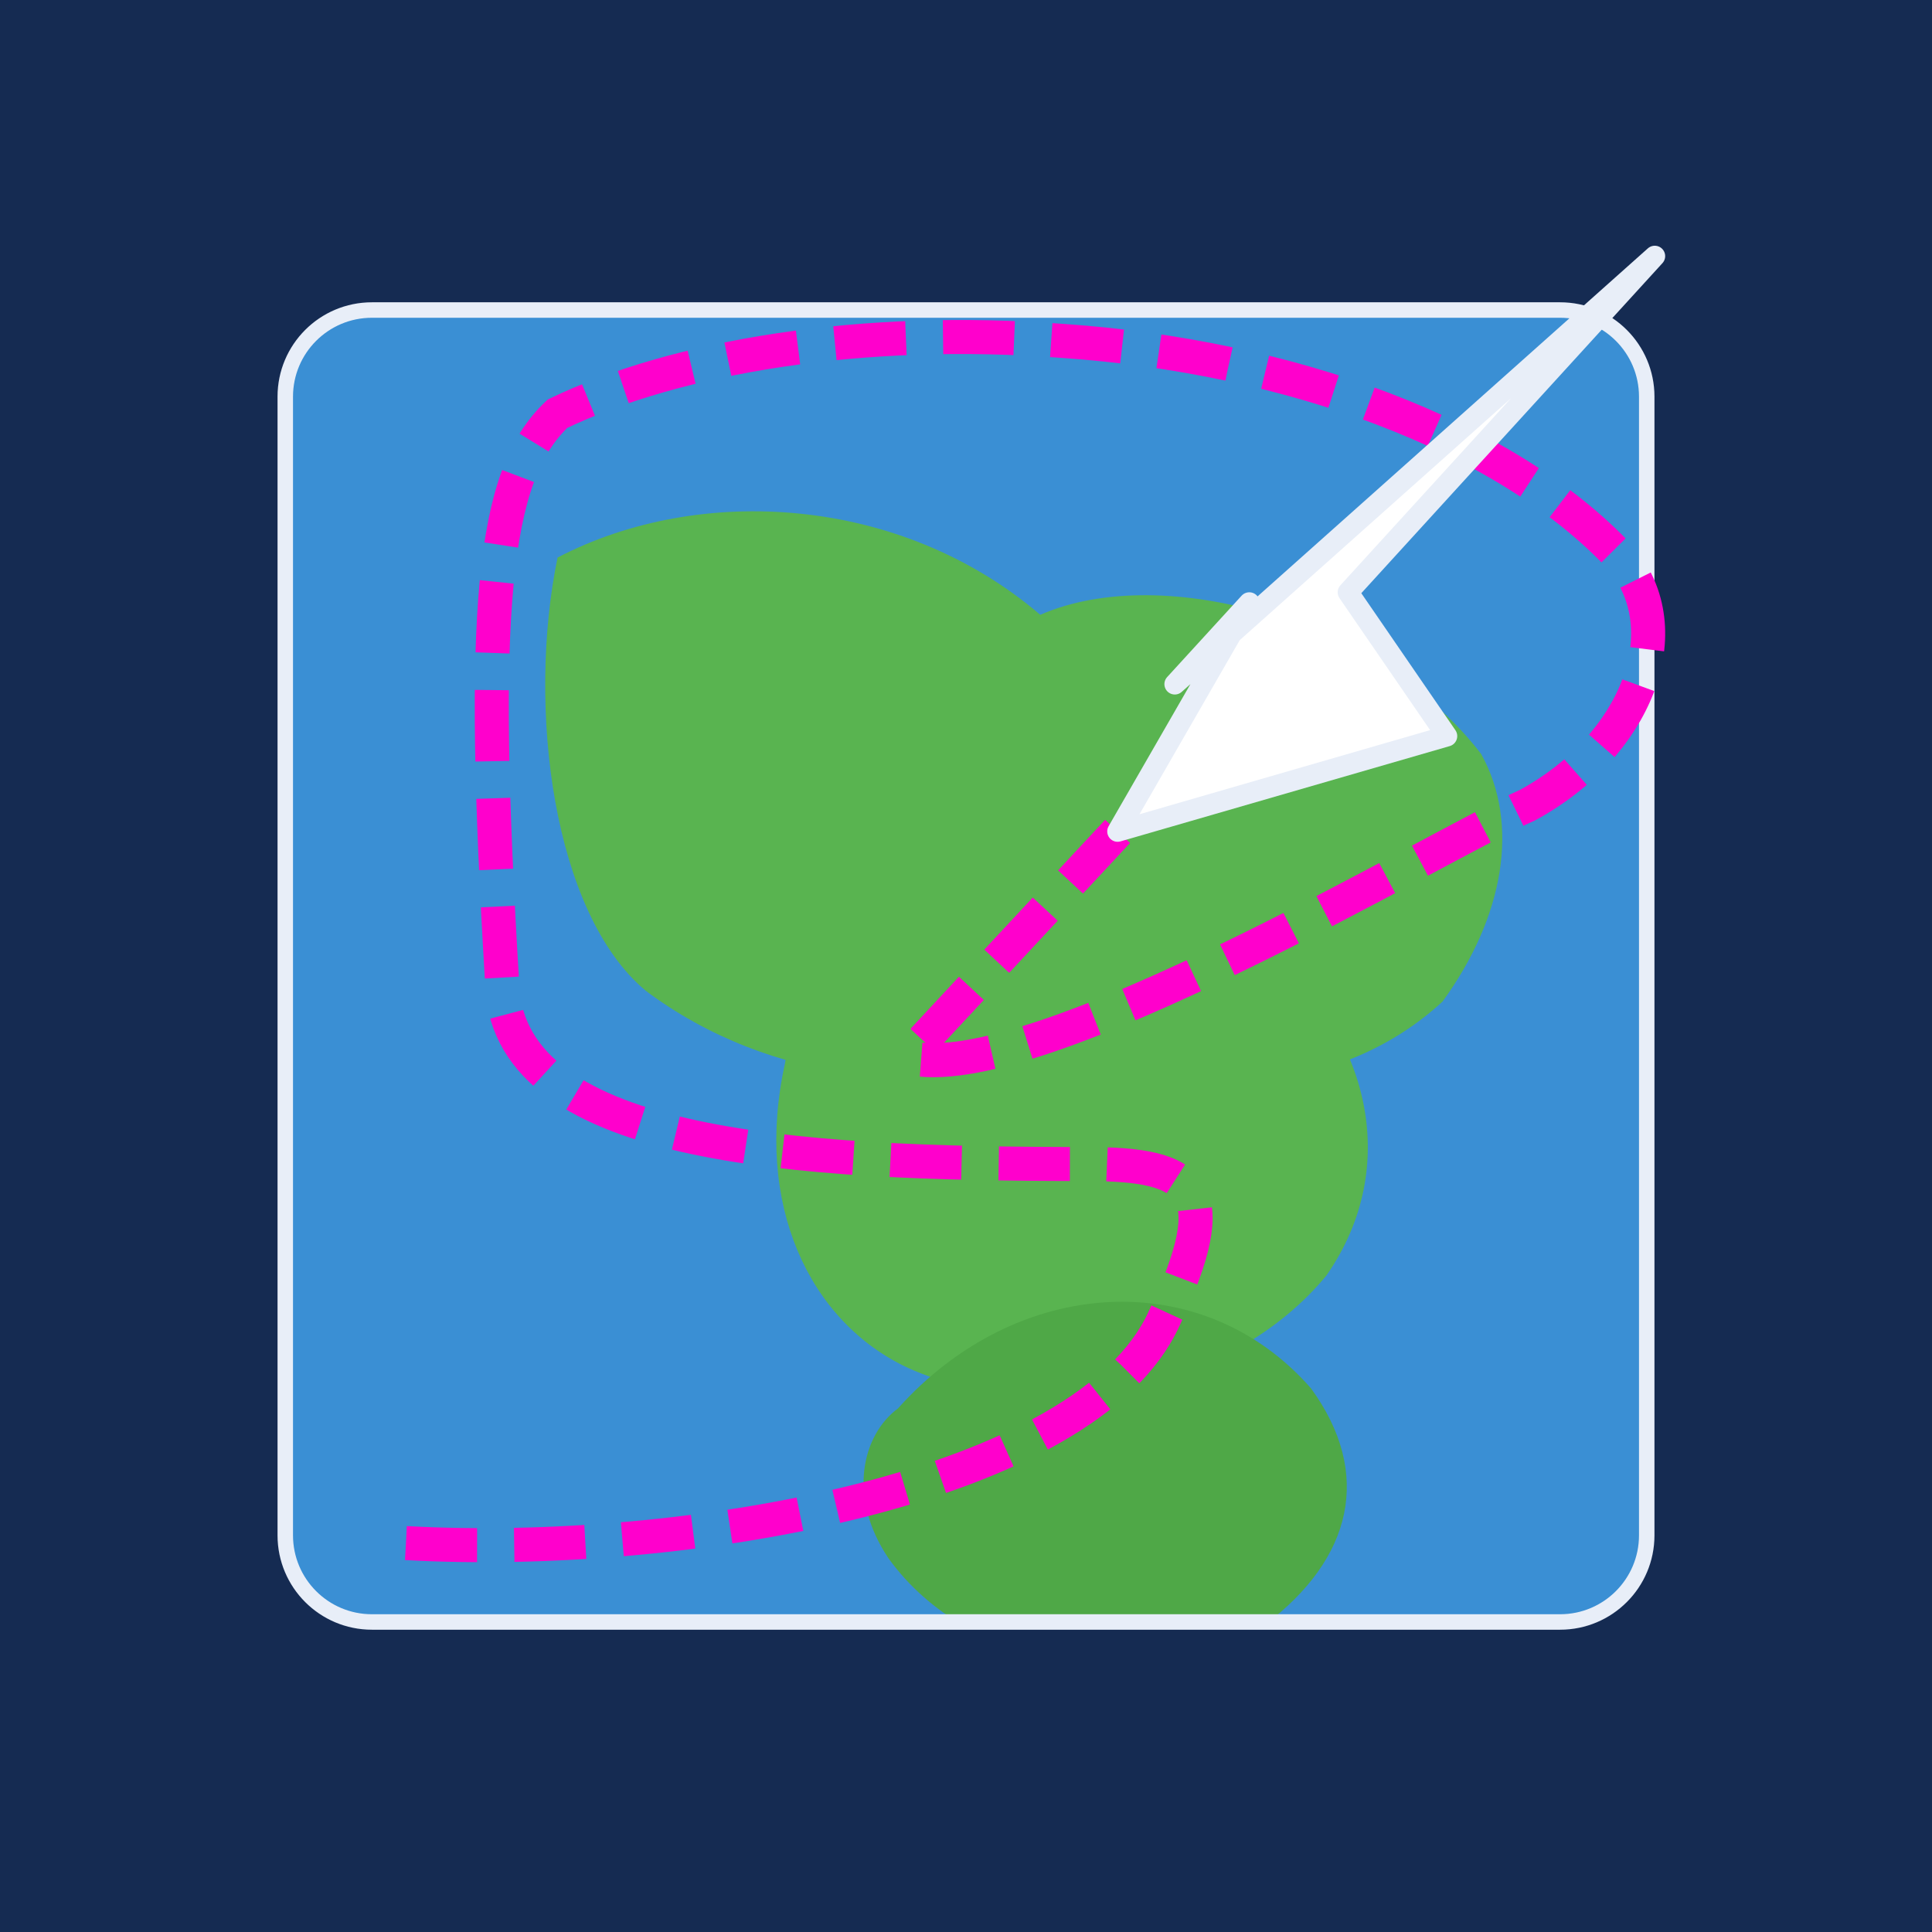
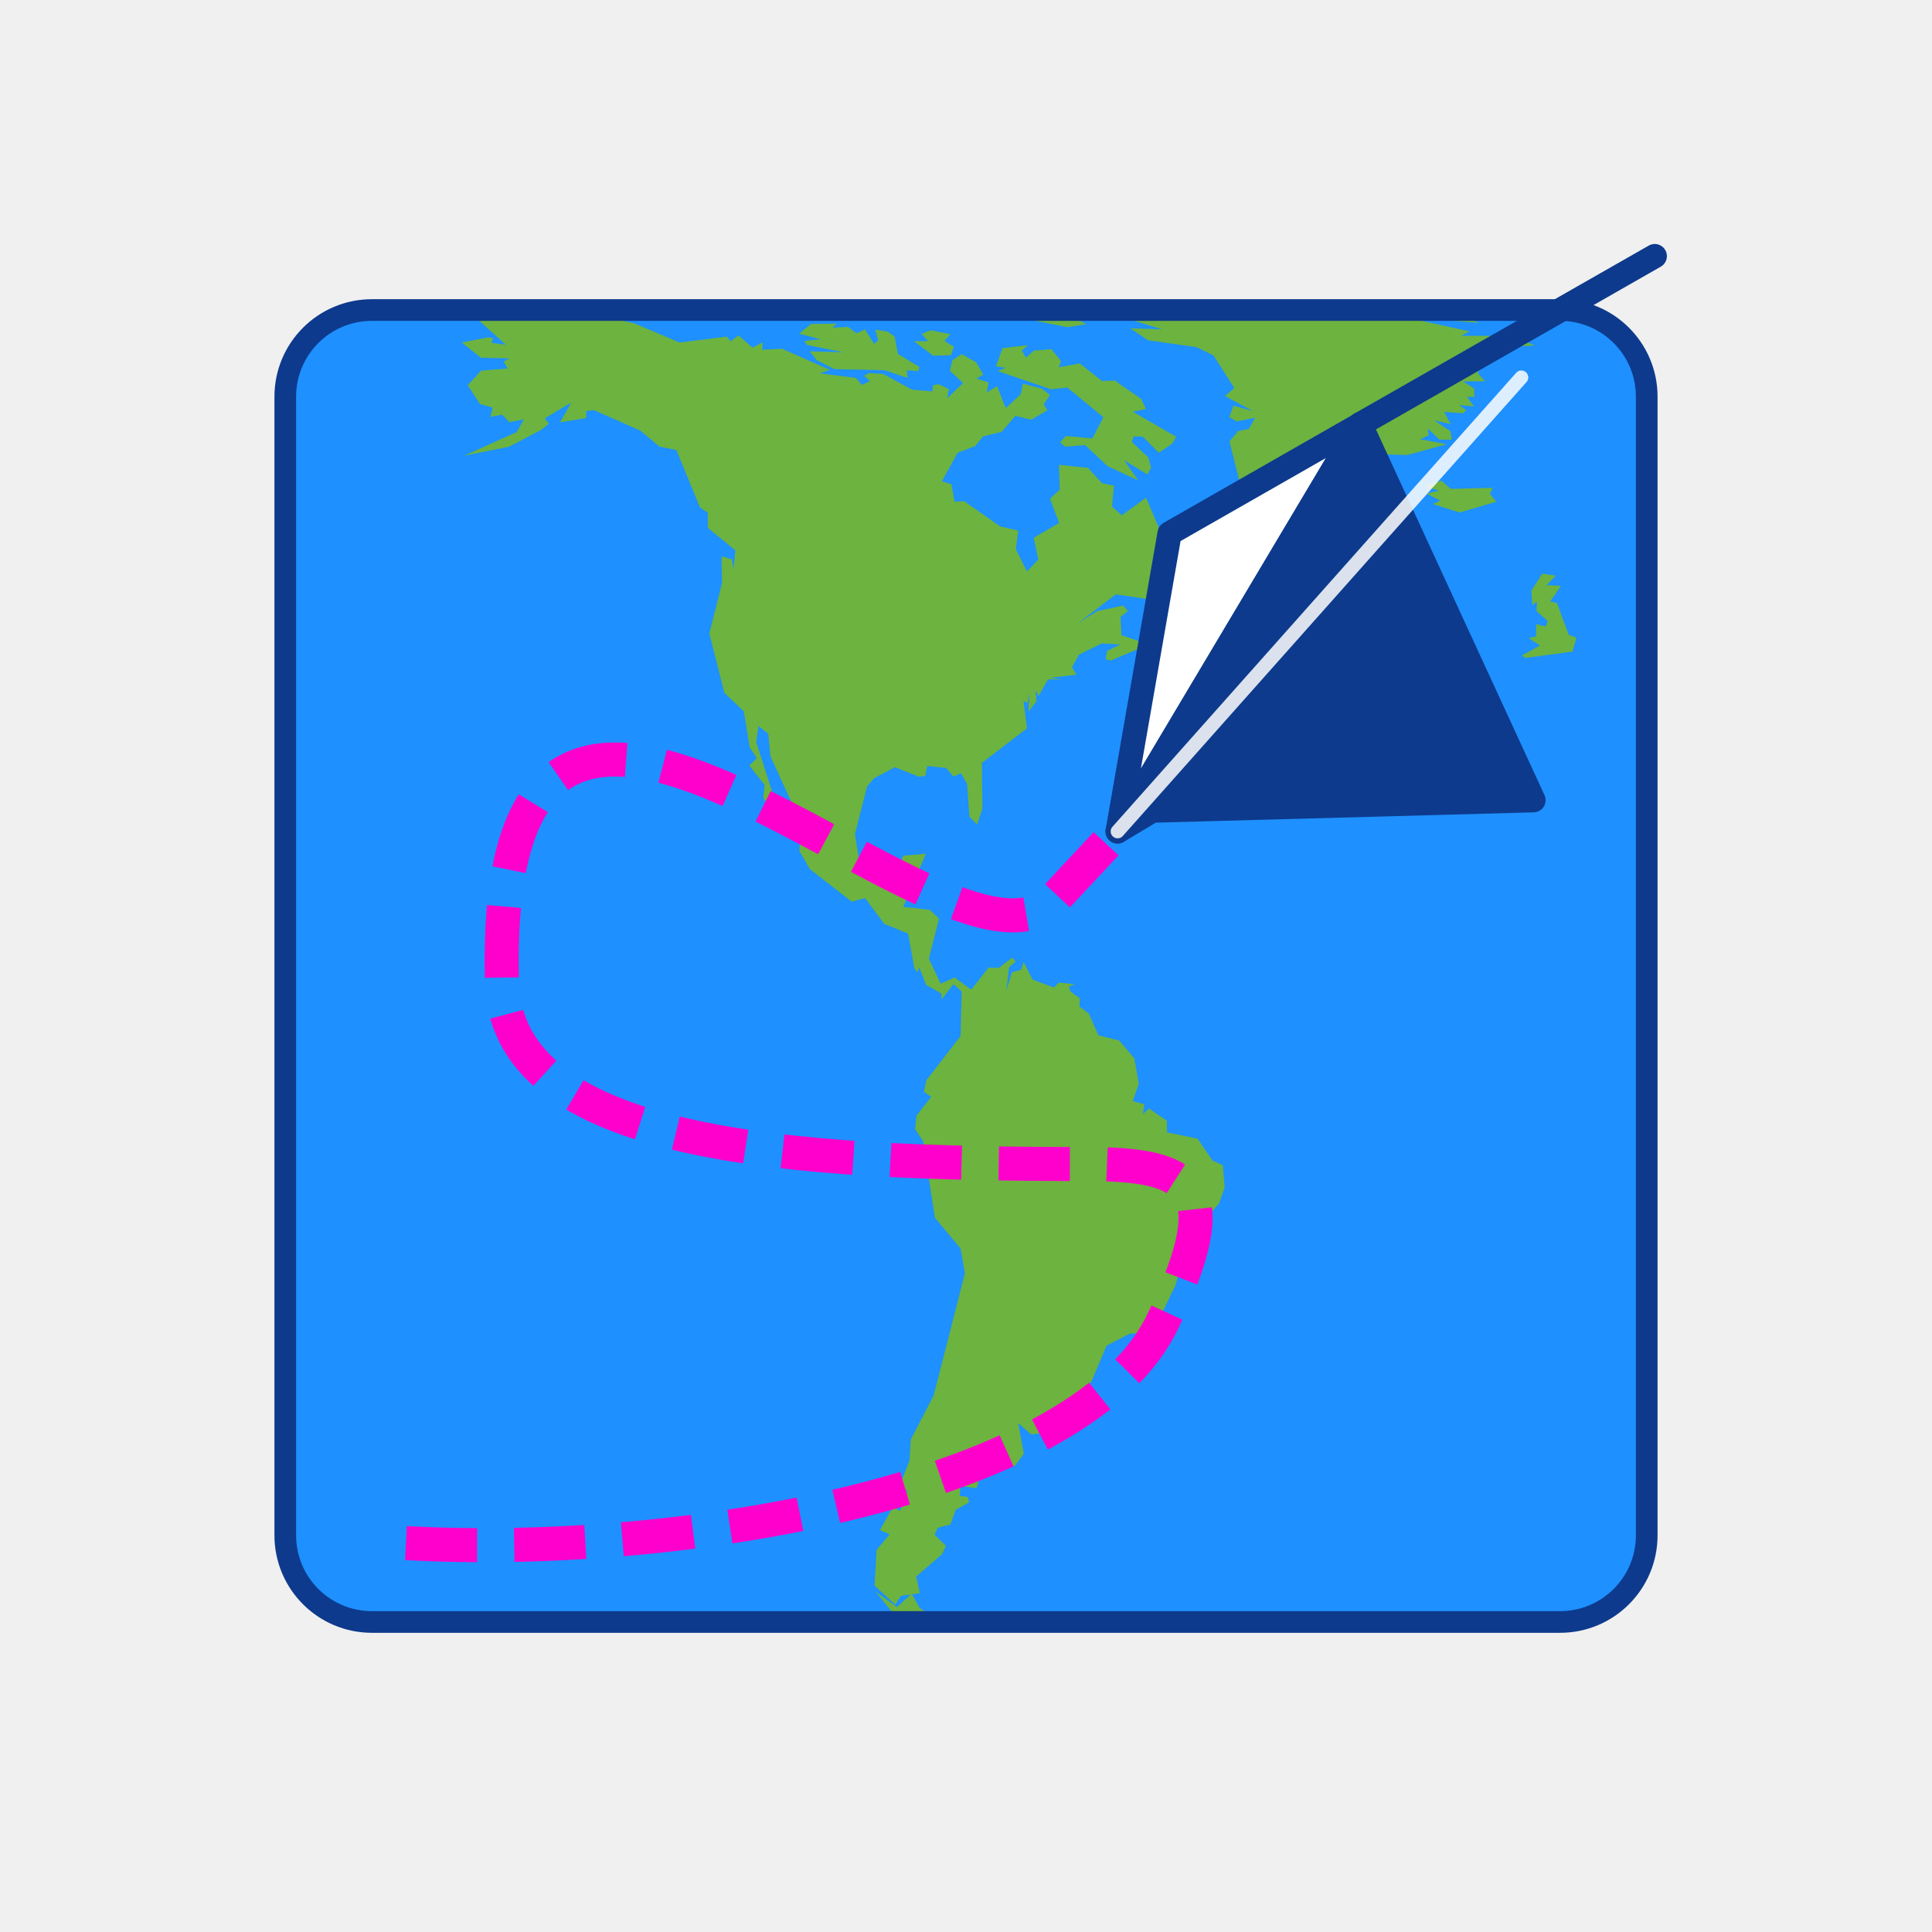
<svg xmlns="http://www.w3.org/2000/svg" viewBox="0 0 1024 1024" width="1024" height="1024" role="img" aria-label="flight_vis">
-   <rect width="1024" height="1024" fill="#152B52" />
+   <defs>
+     <clipPath id="mapClip">
+       <rect x="72" y="88" width="880" height="848" rx="56" ry="56" />
+     </clipPath>
+   </defs>
  <g transform="translate(512 512) scale(0.82) translate(-512 -512)">
-     <defs>
-       <clipPath id="mapClipMask">
-         <rect x="72" y="88" width="880" height="848" rx="56" ry="56" />
-       </clipPath>
-     </defs>
-     <g clip-path="url(#mapClipMask)">
-       <rect x="72" y="88" width="880" height="848" fill="#3A8FD4" />
-       <path fill="#59B450" d="M 248 248 C 340 200 470 208 560 285 C 640 250 780 290 845 375 C 870 420 860 480 820 535 C 755 595 655 602 575 562 C 495 600 385 588 305 528 C 245 478 228 345 248 248 Z" />
-       <path fill="#59B450" d="M 395 455 C 485 425 610 435 710 505 C 770 555 795 640 745 712 C 685 785 565 812 475 772 C 410 742 375 665 395 575 C 402 535 395 495 395 455 Z" />
-       <path fill="#4FA847" d="M 468 798 C 545 712 665 705 735 785 C 775 840 762 895 705 938 C 625 982 515 968 462 895 C 435 855 445 815 468 798 Z" />
+     <g clip-path="url(#mapClip)">
+       <rect x="72" y="88" width="880" height="848" fill="#1E90FF" />
+       <path fill="#6DB33F" d="M 526.6,134.8 L 525.4,141.3 L 532.1,137.2 L 537.7,151.4 L 547.3,142.5 L 548.8,135.6 L 561.1,138.9 L 566.3,142.9 L 562.2,149 L 564.6,152.8 L 554.2,158.9 L 543.9,156.4 L 535.1,166.7 L 523,169.7 L 518,175.9 L 506.6,180.3 L 496.4,198.7 L 502.6,200.7 L 504.6,211.9 L 510.9,211.6 L 534.1,227.9 L 545.8,230.6 L 544.2,242.5 L 551.4,257 L 558.7,249.3 L 555.8,235.2 L 572.2,225.6 L 566.3,210 L 572.6,204.1 L 572.1,188.1 L 590.8,190 L 599.9,199.9 L 607.6,201.5 L 606.4,215 L 612.7,220.7 L 628.4,209.3 L 638.3,232.6 L 635.8,236.3 L 653.2,250 L 658.4,259.5 L 657.5,266.6 L 636.4,275.8 L 608.8,271.8 L 584.5,290.3 L 596.8,282.6 L 613.5,279 L 616.7,282.6 L 611.9,286.3 L 612.5,298.2 L 624.9,302.4 L 630.6,295.9 L 632.4,303.2 L 605.5,314.6 L 602.3,313.7 L 603.2,308.3 L 611.6,304.2 L 599.7,303.5 L 585.1,310.7 L 580.5,318.8 L 583.4,323.7 L 566.4,325.7 L 574,326.9 L 565.1,326.7 L 558.9,337.5 L 556.8,333.6 L 557.6,340.8 L 552.4,347.7 L 552.9,335.3 L 551.7,342 L 549.2,340.7 L 551.4,358.4 L 522.3,380.7 L 522.6,410.2 L 519.2,420.6 L 514.2,415.5 L 512.7,394.4 L 508.8,387.4 L 503.9,389.6 L 499.2,384 L 487,382.7 L 485.7,389.1 L 481.4,389.6 L 466.1,383.5 L 452.6,390.6 L 448.1,395.9 L 440.2,426.7 L 443.5,447.5 L 450.2,456.1 L 461.2,454.1 L 467.3,451.2 L 471.5,440.7 L 486.1,439.4 L 471.4,473.8 L 488.6,475.7 L 494.6,481.3 L 488,507.3 L 495.6,523.4 L 504.6,519.4 L 515.4,527.3 L 526.5,513.1 L 533.2,513.2 L 541.8,506.6 L 544.1,509.1 L 539.8,512.9 L 538.1,527.9 L 541.6,516.1 L 547.5,514.4 L 549.3,509.5 L 555,520.8 L 568.8,525.9 L 571.9,522.7 L 582.5,523.8 L 578.5,525.2 L 579.5,528.4 L 585.6,532.9 L 585.3,538.1 L 591.4,542.8 L 597.6,556.8 L 611.1,560.2 L 620.8,571.7 L 623.7,588.1 L 619.8,599.3 L 627.3,601.4 L 626.3,607.8 L 630.3,604.1 L 641.9,612.1 L 641.9,619.5 L 661.7,623.6 L 671.3,637.7 L 678,640.8 L 679.2,655.2 L 675.6,665.3 L 655.5,688.7 L 647.3,718.6 L 635.4,743.2 L 629.6,749 L 617.7,749.7 L 602.9,757.4 L 593.1,780.5 L 565.2,813.4 L 554.2,814.8 L 545.7,807.4 L 549.4,827.3 L 543.7,834.8 L 536.7,837.2 L 523.1,835.9 L 518.8,849.5 L 508.5,848.2 L 507.9,854.5 L 513.2,855.2 L 513.9,858.7 L 505.4,863.5 L 501.9,873 L 493.8,875.1 L 491.7,879.6 L 499,886.8 L 496.5,892.2 L 479.8,906.6 L 482.2,917.4 L 469.9,919.1 L 466.3,924.8 L 452.9,912.5 L 454.2,889.4 L 462.6,879.4 L 456.4,876.6 L 464.9,861.4 L 469.3,864.3 L 474,851.6 L 471.4,849.5 L 468.6,857.2 L 466,855.9 L 475.5,831.6 L 476.3,818.1 L 491.1,789.6 L 511.3,710.6 L 508.5,694.7 L 491.9,674.7 L 484.3,625.2 L 479.1,617.6 L 480,608.7 L 489.5,596.6 L 484.8,593.3 L 486.4,585.8 L 508.5,557.3 L 509.2,528.5 L 503.9,523.7 L 496.2,533.6 L 496.1,529.8 L 486.2,524.2 L 481.8,512.9 L 480.6,516.2 L 478.6,513.5 L 474.6,491.1 L 459.1,484.7 L 446.8,468.1 L 438.1,470.4 L 411,449.3 L 404.3,437.6 L 405.3,419.4 L 385.6,376.5 L 384.2,361.9 L 377.9,356.9 L 376.4,367.3 L 391.3,413.5 L 388.8,416.7 L 380.9,403.1 L 381.9,395 L 371.9,382.4 L 376.8,377.7 L 372.1,370.5 L 368.4,347.4 L 355.8,335.4 L 346.1,297 L 354.3,264.5 L 354,247.2 L 360.6,249.1 L 361.8,255.4 L 362.9,243.3 L 345.1,228.8 L 345.1,219 L 340,215.5 L 324.8,178.5 L 313.9,176.3 L 301.4,165.9 L 271.5,152.7 L 266.5,153.3 L 266.6,157.8 L 249.6,160.6 L 256.8,147.9 L 239.8,157.9 L 242.4,161.5 L 237.5,165.4 L 216.8,176.3 L 187.5,182.2 L 221.7,166.8 L 226.2,158.7 L 216.9,160.5 L 212.1,155.6 L 204.6,157.1 L 206.1,151.1 L 197.9,148.8 L 189.9,136.6 L 198.6,127.2 L 215.7,125.8 L 213.2,121.3 L 216.9,119.3 L 198.4,118.8 L 186.1,109 L 202.9,105.7 L 206.5,106.2 L 205.3,109.2 L 214.5,110.4 L 195.1,92.9 L 211.8,88.9 L 218.4,83.6 L 242.7,80.6 L 251.6,86.2 L 297.6,96.6 L 326.8,109 L 357.4,105.2 L 359.9,108.2 L 364.9,104.4 L 374,112.3 L 380.6,108.9 L 380.3,113.7 L 393,113 L 424.1,126.7 L 417.5,128.9 L 440.8,131.9 L 444.7,136.4 L 450,133.9 L 446.1,130.5 L 449.3,128.8 L 458.2,129.2 L 477.2,139.5 L 490.4,140.6 L 490.6,136.6 L 494.6,136 L 501,139.2 L 499.8,145.1 L 510.1,135.2 L 501.6,127.3 L 503.2,120.4 L 509.2,116.5 L 518.6,121.8 L 523.2,129.8 L 518.7,132.3 L 526.6,134.8 Z" />
+       <path fill="#6DB33F" d="M 817.7,87.3 L 843.9,96.3 L 795.4,92.5 L 837.4,101.8 L 832,104.7 L 864.9,104.7 L 879.6,110.9 L 844.4,112.9 L 854.3,114.7 L 844.2,122.1 L 843,129.1 L 847.5,134 L 833.2,134.2 L 840.5,138.7 L 840.6,144.2 L 835.8,144.1 L 840.4,150.4 L 830.7,149.4 L 835.3,152.7 L 833.5,154.7 L 821.1,153.9 L 825.3,161.8 L 814.7,159.3 L 825.2,166.4 L 825.9,171.8 L 818,171.8 L 810.4,164.5 L 811.1,169 L 805.4,171.5 L 822.7,174.7 L 797.4,181.7 L 779.6,181.3 L 767.4,188.9 L 741.7,192.9 L 733.4,204.5 L 725.4,208.5 L 726.2,213.7 L 720,224.4 L 699.7,216.5 L 688.3,196.9 L 682.3,172.9 L 688,166.2 L 694.9,164.8 L 698.9,157.6 L 687,160 L 682.1,157.2 L 684.9,149.8 L 697.4,153.3 L 679.4,143.6 L 685.4,138.4 L 672,117.4 L 661.1,112 L 629.7,107.6 L 618.2,99.8 L 638.7,100.5 L 611.2,92 L 645.6,88.4 L 647.7,86.4 L 636.5,82.4 L 662.9,78.5 L 661.6,75.4 L 703.4,80.8 L 715.5,79.1 L 740,87.8 L 730.4,82.8 L 731.5,80.2 L 767.8,79.7 L 817.7,87.3 Z" />
+       <path fill="#6DB33F" d="M 548.1,114.3 L 550.8,118.8 L 555.7,114.3 L 567.2,113.3 L 573.4,120.9 L 572,125 L 585.5,122.5 L 599.9,133.9 L 608.2,133.6 L 625.3,145.5 L 628.3,152 L 619.8,153.7 L 647.8,169.9 L 645.6,174.1 L 636.7,180.3 L 626.2,169.8 L 620.4,169.7 L 619.2,173.3 L 629.9,183.3 L 631.6,190 L 629.3,194.3 L 614.2,185.1 L 623.4,198.2 L 603.5,188.9 L 589,175.3 L 576.1,176.3 L 572.8,173.6 L 576.5,169.4 L 593.7,171 L 600.8,157.3 L 577.5,138.1 L 566.9,139.2 L 532.5,127.5 L 537.6,125.3 L 531.4,124.4 L 535.6,112.6 L 552,110.7 L 548.1,114.3 Z" />
+       <path fill="#6DB33F" d="M 428.5,96.8 L 425.7,99.4 L 435.7,98.9 L 441.2,103 L 446.7,100.5 L 452.6,109.9 L 455.3,107.6 L 453.4,100.7 L 461.5,102 L 465.9,105.2 L 468,116.4 L 482,124.8 L 481,127.5 L 473.8,126.9 L 474.2,131.9 L 459.4,126.9 L 426.8,126.2 L 415.5,120.4 L 411,114.7 L 432.8,115.3 L 409.3,110.6 L 407.4,108 L 417.9,106.9 L 404,103.3 L 411.9,97 L 428.5,96.8 Z" />
+       <path fill="#6DB33F" d="M 637.9,63.2 L 666.1,70.5 L 639.6,73.9 L 649.1,75.3 L 622.4,82.3 L 597,81.7 L 602.9,83.3 L 599.7,84 L 602.7,87.7 L 582.2,93.1 L 589.8,97.1 L 577.6,99.1 L 539.2,91.5 L 539.2,88.4 L 547.5,88.2 L 546.2,83.3 L 560,87.7 L 548.1,80.5 L 561.6,76.2 L 554.7,69.4 L 577,71.3 L 552.1,67.3 L 536.4,56 L 563.7,55.1 L 573.4,58.7 L 591.1,56.1 L 637.9,63.2 Z" />
+       <path fill="#6DB33F" d="M 893.2,259.7 L 887.3,265.8 L 896.6,266.3 L 889.6,276.4 L 894,277.4 L 901.6,297.9 L 906.6,299.8 L 904,308.8 L 873.4,312.9 L 871.3,311.3 L 883,304.8 L 875.7,300.1 L 880.6,298.8 L 880.4,291 L 886.7,292.6 L 888,289 L 880.8,282.7 L 881,276.3 L 878.1,278.9 L 877.4,269.3 L 884.5,258.4 L 893.2,259.7 Z" />
+       <path fill="#6DB33F" d="M 653.8,275.6 L 649.9,280.6 L 653.2,278.9 L 653.9,282.7 L 663.7,286.3 L 661.5,290.8 L 664.7,290.1 L 665.3,297.7 L 662.4,302.9 L 657.8,301.3 L 658.6,295.3 L 652.6,300 L 650,299.4 L 653.6,296.9 L 649.8,294.7 L 636.7,293 L 648.5,274.6 L 658,270.3 L 653.8,275.6 Z" />
+       <path fill="#6DB33F" d="M 852.4,202.9 L 850.7,206.9 L 854.8,211.9 L 831,218.9 L 813.8,213.4 L 818.6,211.2 L 809.7,206.7 L 817.7,204.8 L 808.9,201.9 L 819.3,198.3 L 825.3,203.6 L 852.4,202.9 Z" />
+       <path fill="#6DB33F" d="M 457.8,81.2 L 467.7,84.2 L 467.8,87.4 L 438.4,89.9 L 431.6,86.9 L 441.1,85.4 L 415.5,81.3 L 427,74.8 L 453.3,85.2 L 448.2,78.3 L 452.6,76.6 L 457.8,81.2 Z" />
+       <path fill="#6DB33F" d="M 553.6,73 L 558.5,75.8 L 535.6,79.7 L 526.7,77.6 L 522.6,74.3 L 526.8,70.8 L 518.8,69.7 L 512.2,63.7 L 522,58.3 L 532.1,59.5 L 551,68.4 L 553.6,73 Z" />
+       <path fill="#6DB33F" d="M 482.2,927.1 L 492.9,934.2 L 490.4,937.1 L 484.4,934.2 L 478.5,938 L 466.7,932.6 L 453.5,916.3 L 467.4,926.4 L 476.9,917.7 L 482.2,927.1 Z" />
+       <path fill="#6DB33F" d="M 489.1,101.1 L 501.9,103.6 L 498.1,108 L 504.2,111.7 L 502.3,117.2 L 490.7,117.5 L 478.3,108.1 L 487.4,108.2 L 483.4,103.4 L 489.1,101.1 Z" />
    </g>
-     <rect x="72" y="88" width="880" height="848" rx="56" ry="56" fill="none" stroke="#E8EEF8" stroke-width="10" />
-     <path fill="none" stroke="#FF00CC" stroke-width="22" stroke-linecap="butt" stroke-dasharray="46 24" d="M 150,885 C 330,895 590,850 640,740 C 680,655 660,640 590,640 C 400,640 212,630 212,520 C 198,285 205,195 248,155 C 325,118 445,98 575,108 C 720,118 860,168 935,248 C 975,295 945,370 875,408 C 820,432 555,592 474,571 L 610,425" />
-     <g transform="translate(610 425) scale(1.12) translate(-672 -450)">
-       <path fill="#FFFFFF" stroke="#E8EEF8" stroke-width="12" stroke-linejoin="round" d="M 672 450 L 748 318 L 705 365 L 982 118 L 805 312 L 862 395 Z" />
+     <rect x="72" y="88" width="880" height="848" rx="56" ry="56" fill="none" stroke="#0D3A8C" stroke-width="14" />
+     <path fill="none" stroke="#FF00CC" stroke-width="22" stroke-linecap="butt" stroke-dasharray="46 24" d="M 150,885 C 330,895 590,850 640,740 C 680,655 660,640 590,640 C 400,640 212,630 212,520 C 205,195 500.80,541.95 569.05,468.85 L 610,425" />
+     <g transform="translate(610.0 425.0) scale(1.12) translate(-672.0 -450.0)">
+       <path fill="#FFFFFF" stroke="none" d="M 672 450 L 702 278 L 982 118 L 812 215 L 672 450 Z" />
+       <path fill="#0D3A8C" stroke="none" d="M 672 450 L 812 215 L 912 432 L 692 438 Z" />
+       <path fill="none" stroke="#0D3A8C" stroke-width="14" stroke-linejoin="round" d="M 672 450 L 702 278 L 982 118 L 812 215 L 672 450 Z" />
+       <path fill="none" stroke="#0D3A8C" stroke-width="14" stroke-linejoin="round" d="M 672 450 L 812 215 L 912 432 L 692 438 Z" />
+       <path fill="none" stroke="#FFFFFF" stroke-width="8" stroke-linecap="round" opacity="0.85" d="M 672 450 L 905 188" />
    </g>
  </g>
</svg>
